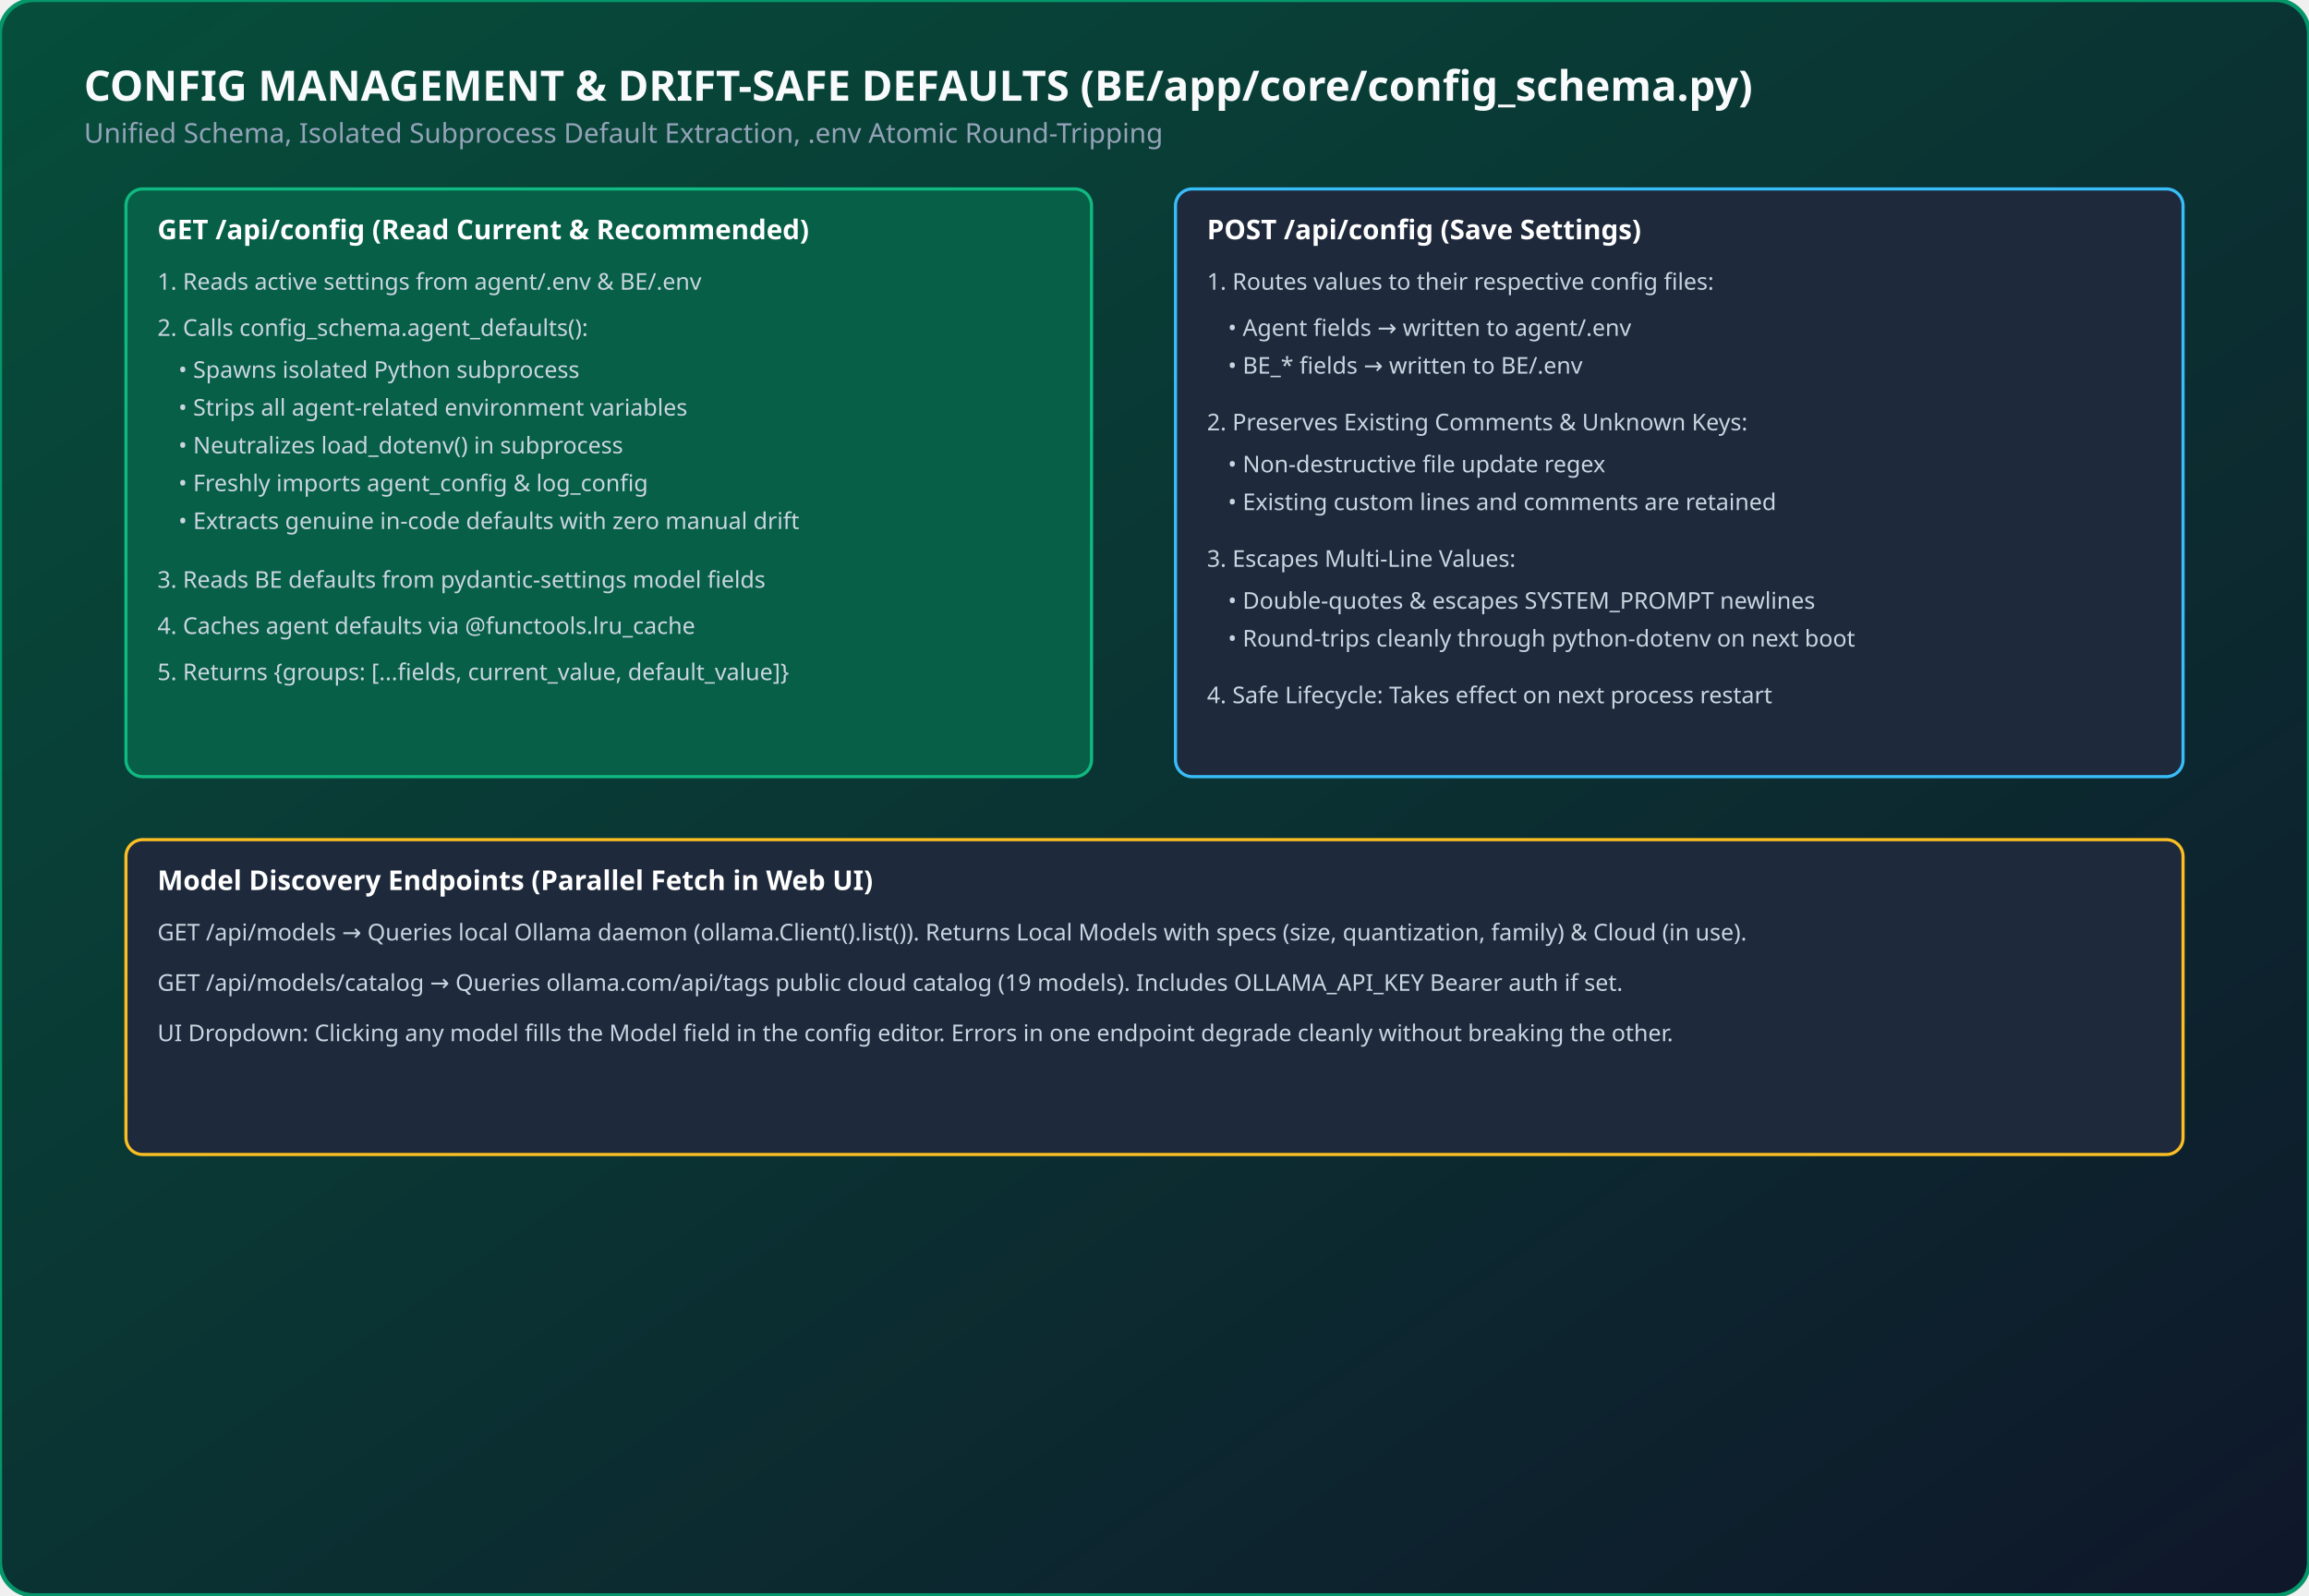
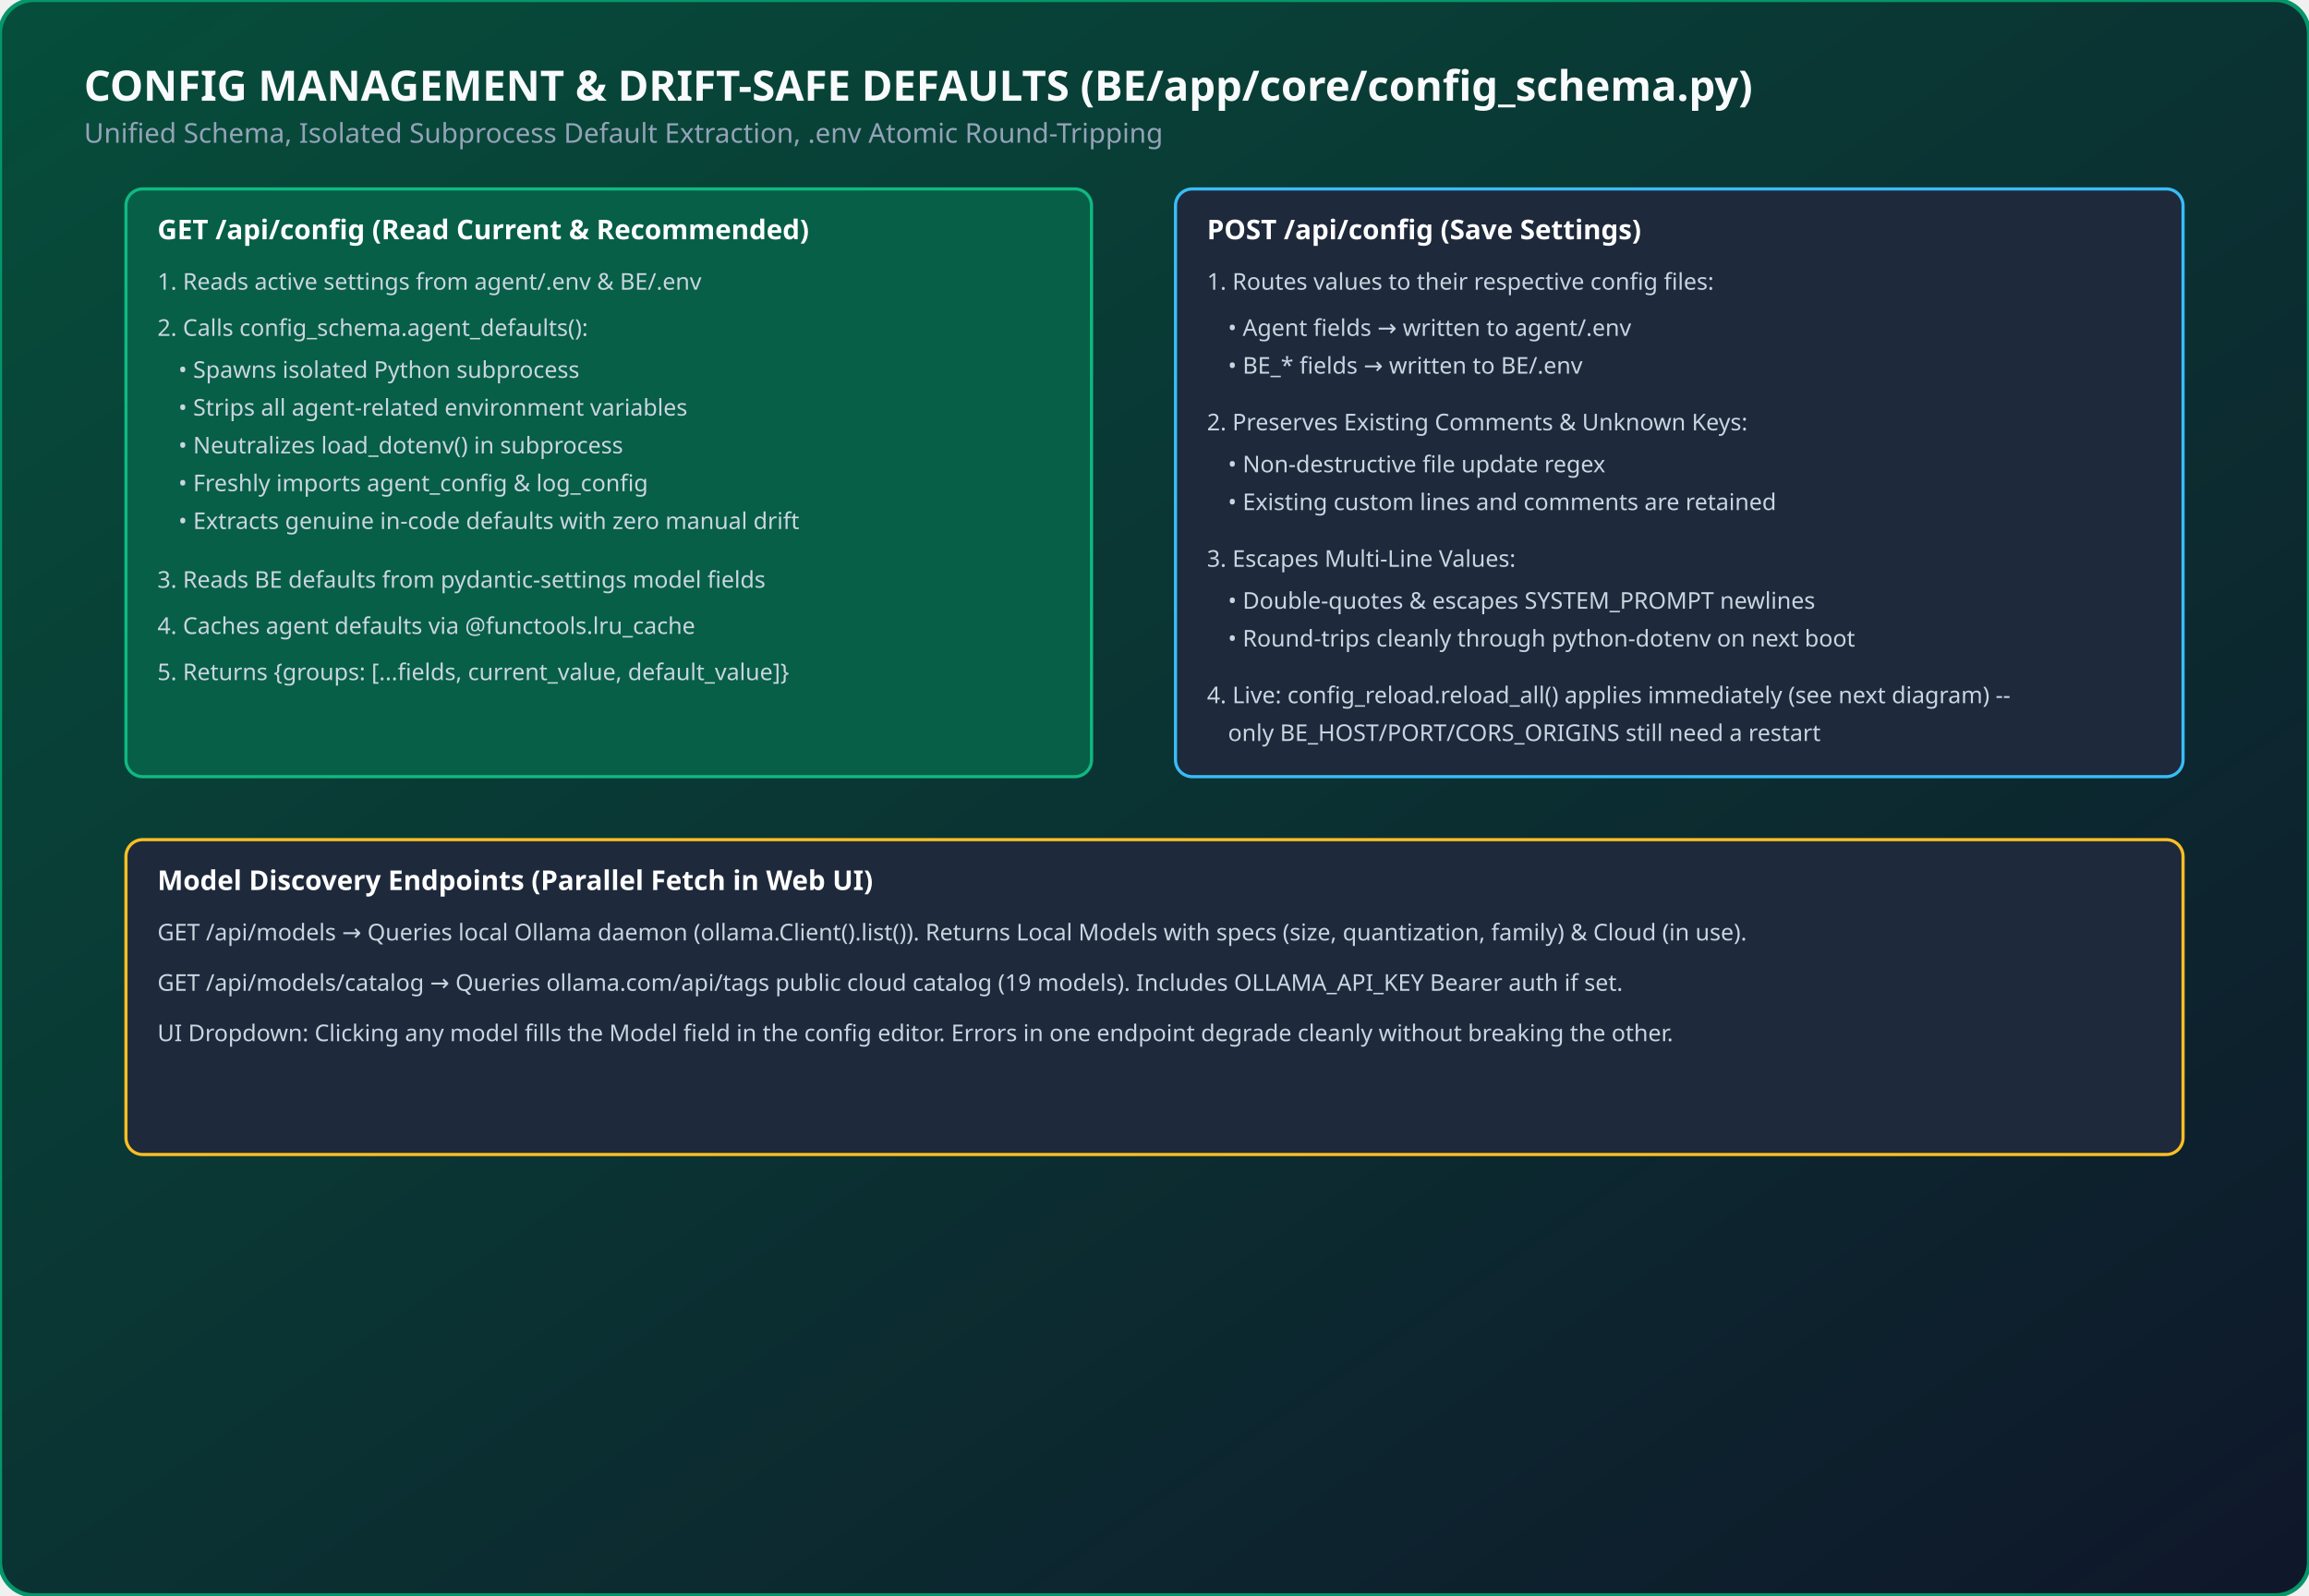
<svg xmlns="http://www.w3.org/2000/svg" viewBox="0 0 1100 760" width="100%" height="100%">
  <defs>
    <linearGradient id="bg10" x1="0" y1="0" x2="1" y2="1">
      <stop offset="0%" stop-color="#064e3b" />
      <stop offset="100%" stop-color="#0f172a" />
    </linearGradient>
    <marker id="ar10" viewBox="0 0 10 10" refX="6" refY="5" markerWidth="6" markerHeight="6" orient="auto-start-reverse">
      <path d="M 0 1 L 8 5 L 0 9 z" fill="#34d399" />
    </marker>
  </defs>
  <style>
    .t { font-family: system-ui, sans-serif; font-weight: 800; font-size: 20px; fill: #f8fafc; }
    .st { font-family: system-ui, sans-serif; font-size: 13px; fill: #94a3b8; }
    .nt { font-family: system-ui, sans-serif; font-weight: 700; font-size: 13px; fill: #ffffff; }
    .ns { font-family: system-ui, sans-serif; font-size: 11px; fill: #cbd5e1; }
    .box { rx: 8; ry: 8; stroke-width: 1.5; }
    .wg { stroke: #34d399; stroke-width: 2.5; fill: none; }
  </style>
  <rect width="1100" height="760" rx="16" fill="url(#bg10)" stroke="#059669" stroke-width="2" />
  <g transform="translate(40, 24)">
    <text class="t" x="0" y="24">CONFIG MANAGEMENT &amp; DRIFT-SAFE DEFAULTS (BE/app/core/config_schema.py)</text>
    <text class="st" x="0" y="44">Unified Schema, Isolated Subprocess Default Extraction, .env Atomic Round-Tripping</text>
  </g>
  <g transform="translate(60, 90)">
    <rect class="box" width="460" height="280" fill="#065f46" stroke="#10b981" />
    <text class="nt" x="15" y="24">GET /api/config (Read Current &amp; Recommended)</text>
    <text class="ns" x="15" y="48">1. Reads active settings from agent/.env &amp; BE/.env</text>
    <text class="ns" x="15" y="70">2. Calls config_schema.agent_defaults():</text>
    <text class="ns" x="25" y="90">• Spawns isolated Python subprocess</text>
    <text class="ns" x="25" y="108">• Strips all agent-related environment variables</text>
    <text class="ns" x="25" y="126">• Neutralizes load_dotenv() in subprocess</text>
    <text class="ns" x="25" y="144">• Freshly imports agent_config &amp; log_config</text>
    <text class="ns" x="25" y="162">• Extracts genuine in-code defaults with zero manual drift</text>
    <text class="ns" x="15" y="190">3. Reads BE defaults from pydantic-settings model fields</text>
    <text class="ns" x="15" y="212">4. Caches agent defaults via @functools.lru_cache</text>
    <text class="ns" x="15" y="234">5. Returns {groups: [...fields, current_value, default_value]}</text>
  </g>
  <g transform="translate(560, 90)">
    <rect class="box" width="480" height="280" fill="#1e293b" stroke="#38bdf8" />
    <text class="nt" x="15" y="24">POST /api/config (Save Settings)</text>
    <text class="ns" x="15" y="48">1. Routes values to their respective config files:</text>
    <text class="ns" x="25" y="70">• Agent fields → written to agent/.env</text>
    <text class="ns" x="25" y="88">• BE_* fields → written to BE/.env</text>
    <text class="ns" x="15" y="115">2. Preserves Existing Comments &amp; Unknown Keys:</text>
    <text class="ns" x="25" y="135">• Non-destructive file update regex</text>
    <text class="ns" x="25" y="153">• Existing custom lines and comments are retained</text>
    <text class="ns" x="15" y="180">3. Escapes Multi-Line Values:</text>
    <text class="ns" x="25" y="200">• Double-quotes &amp; escapes SYSTEM_PROMPT newlines</text>
    <text class="ns" x="25" y="218">• Round-trips cleanly through python-dotenv on next boot</text>
-     <text class="ns" x="15" y="245">4. Safe Lifecycle: Takes effect on next process restart</text>
+     <text class="ns" x="15" y="245">4. Live: config_reload.reload_all() applies immediately (see next diagram) --</text>
+     <text class="ns" x="25" y="263">only BE_HOST/PORT/CORS_ORIGINS still need a restart</text>
  </g>
  <g transform="translate(60, 400)">
    <rect class="box" width="980" height="150" fill="#1e293b" stroke="#fbbf24" />
    <text class="nt" x="15" y="24">Model Discovery Endpoints (Parallel Fetch in Web UI)</text>
    <text class="ns" x="15" y="48">GET /api/models → Queries local Ollama daemon (ollama.Client().list()). Returns Local Models with specs (size, quantization, family) &amp; Cloud (in use).</text>
    <text class="ns" x="15" y="72">GET /api/models/catalog → Queries ollama.com/api/tags public cloud catalog (19 models). Includes OLLAMA_API_KEY Bearer auth if set.</text>
    <text class="ns" x="15" y="96">UI Dropdown: Clicking any model fills the Model field in the config editor. Errors in one endpoint degrade cleanly without breaking the other.</text>
  </g>
</svg>
